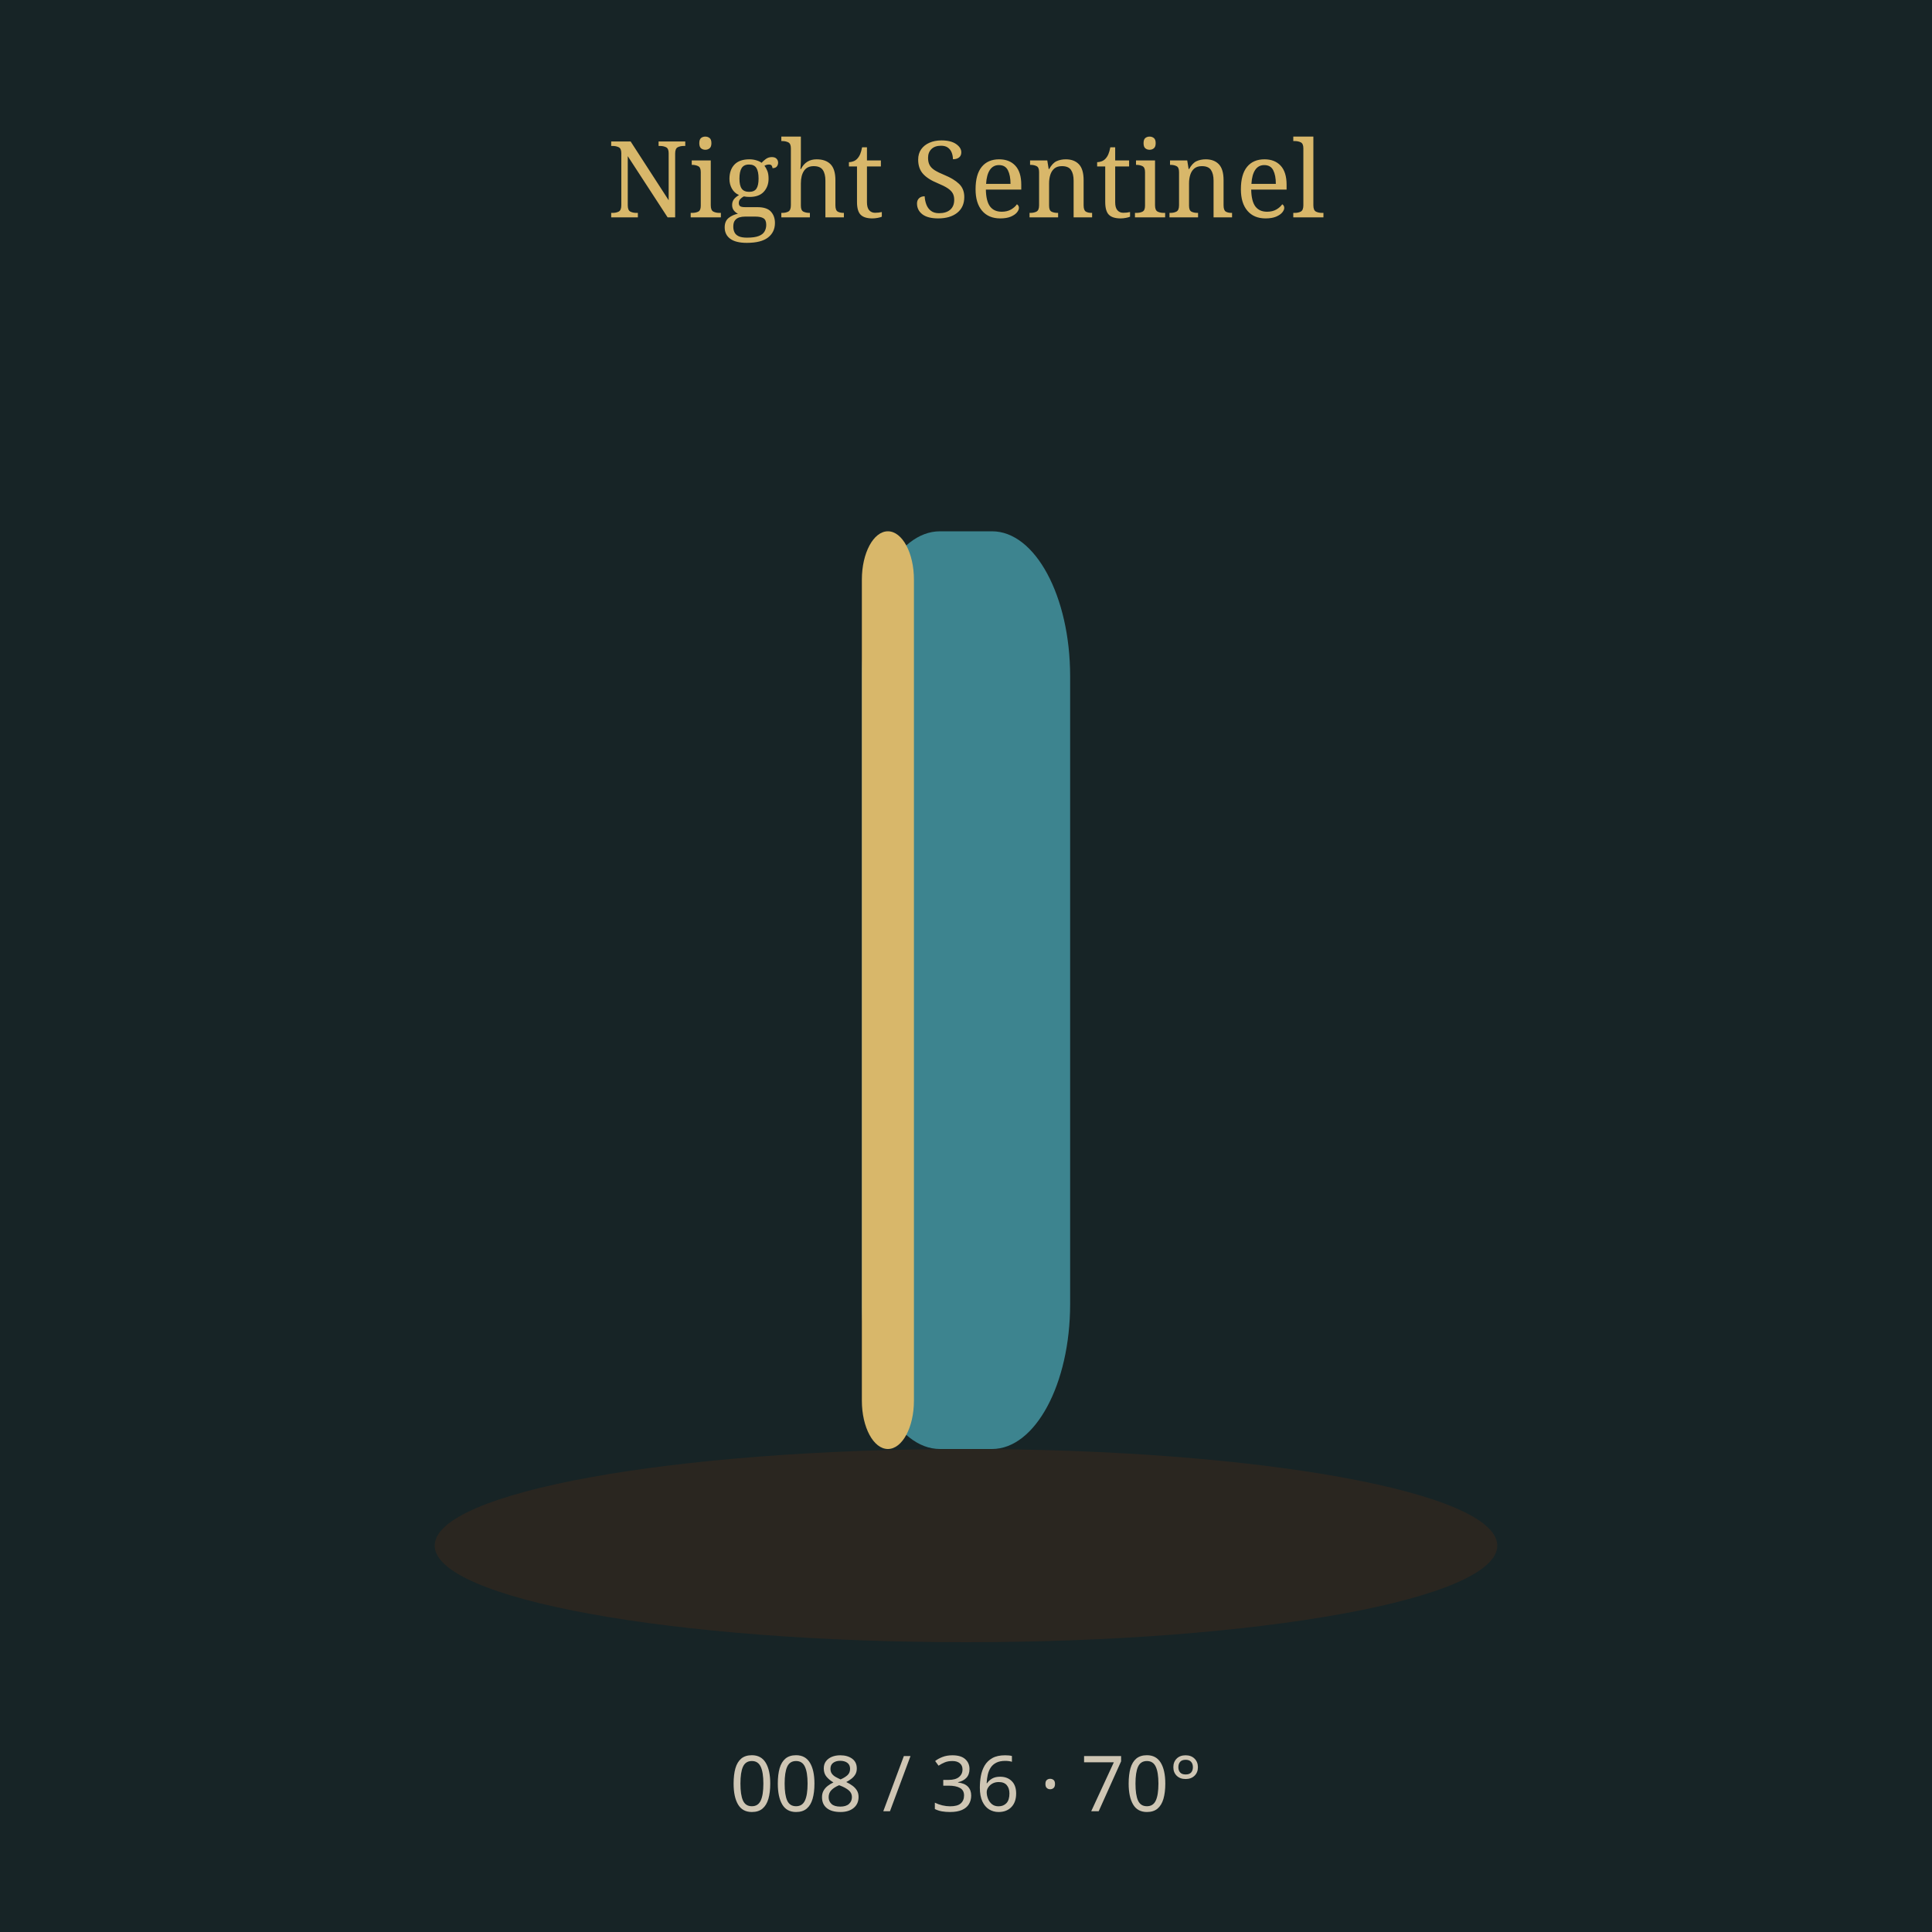
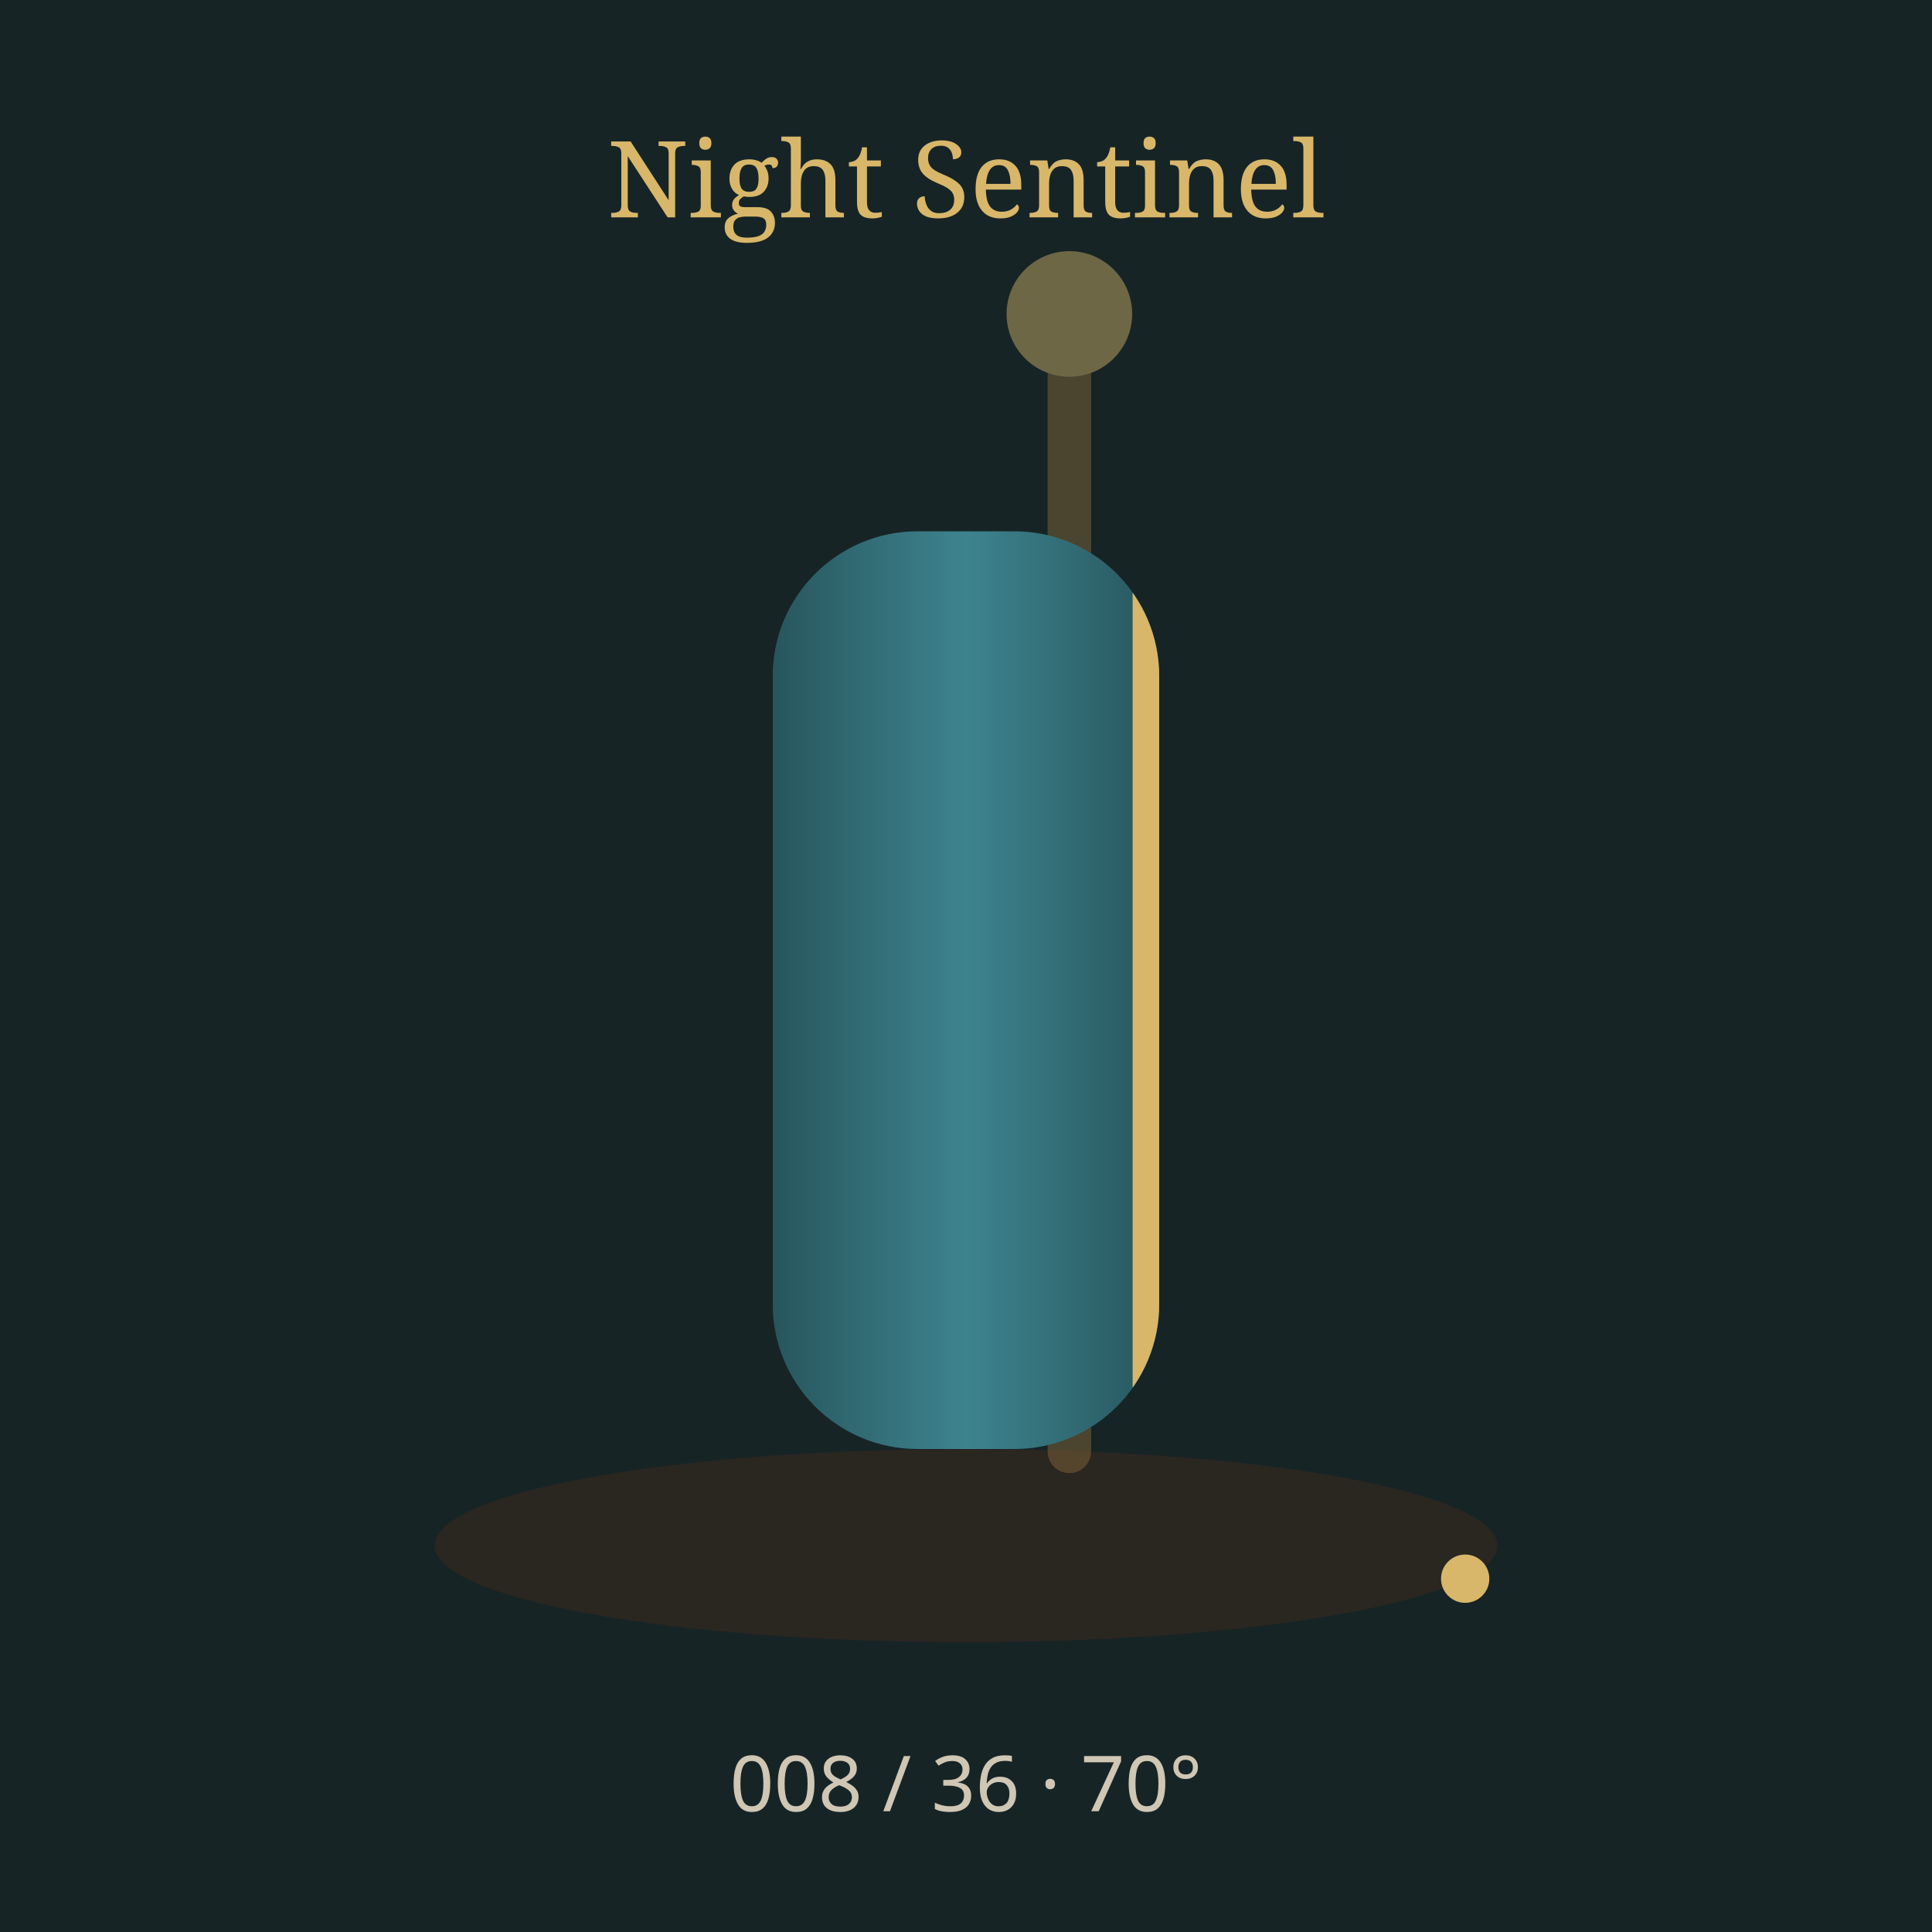
<svg xmlns="http://www.w3.org/2000/svg" width="800" height="800" viewBox="0 0 800 800">
+   <defs>
+     <linearGradient id="shade" x1="0" y1="0" x2="1" y2="0">
+       <stop offset="0" stop-color="#000" stop-opacity="0.35" />
+       <stop offset="0.5" stop-color="#000" stop-opacity="0" />
+       <stop offset="1" stop-color="#000" stop-opacity="0.35" />
+     </linearGradient>
+     <clipPath id="body">
+       <rect x="-80" y="-180" width="160" height="380" rx="60" />
+     </clipPath>
+   </defs>
  <rect width="100%" height="100%" fill="hsl(188 25% 12%)" />
  <ellipse cx="400" cy="640" rx="220" ry="40" fill="#2a2620" />
-   <g transform="translate(400 400) scale(0.539 1)">
+   <circle cx="606.7" cy="653.7" r="10" fill="#d8b76a" opacity="1" />
+   <g transform="translate(400 400)">
+     <g opacity="0.45">
+       <rect x="33.8" y="-260" width="18" height="470" rx="9" fill="#8a6a3a" />
+       <circle cx="42.8" cy="-270" r="26" fill="#d8b76a" />
+     </g>
    <rect x="-80" y="-180" width="160" height="380" rx="60" fill="hsl(188 40% 40%)" />
-     <rect x="-80" y="-180" width="40" height="380" rx="20" fill="#d8b76a" />
+     <rect x="-80" y="-180" width="160" height="380" rx="60" fill="url(#shade)" />
+     <rect x="69.0" y="-180" width="12.3" height="380" fill="#d8b76a" clip-path="url(#body)" />
  </g>
  <text x="400" y="90" fill="#d8b76a" font-family="serif" font-size="44" text-anchor="middle">Night Sentinel</text>
  <text x="400" y="750" fill="#cfc6b4" font-family="sans-serif" font-size="32" text-anchor="middle">008 / 36 · 70°</text>
</svg>
